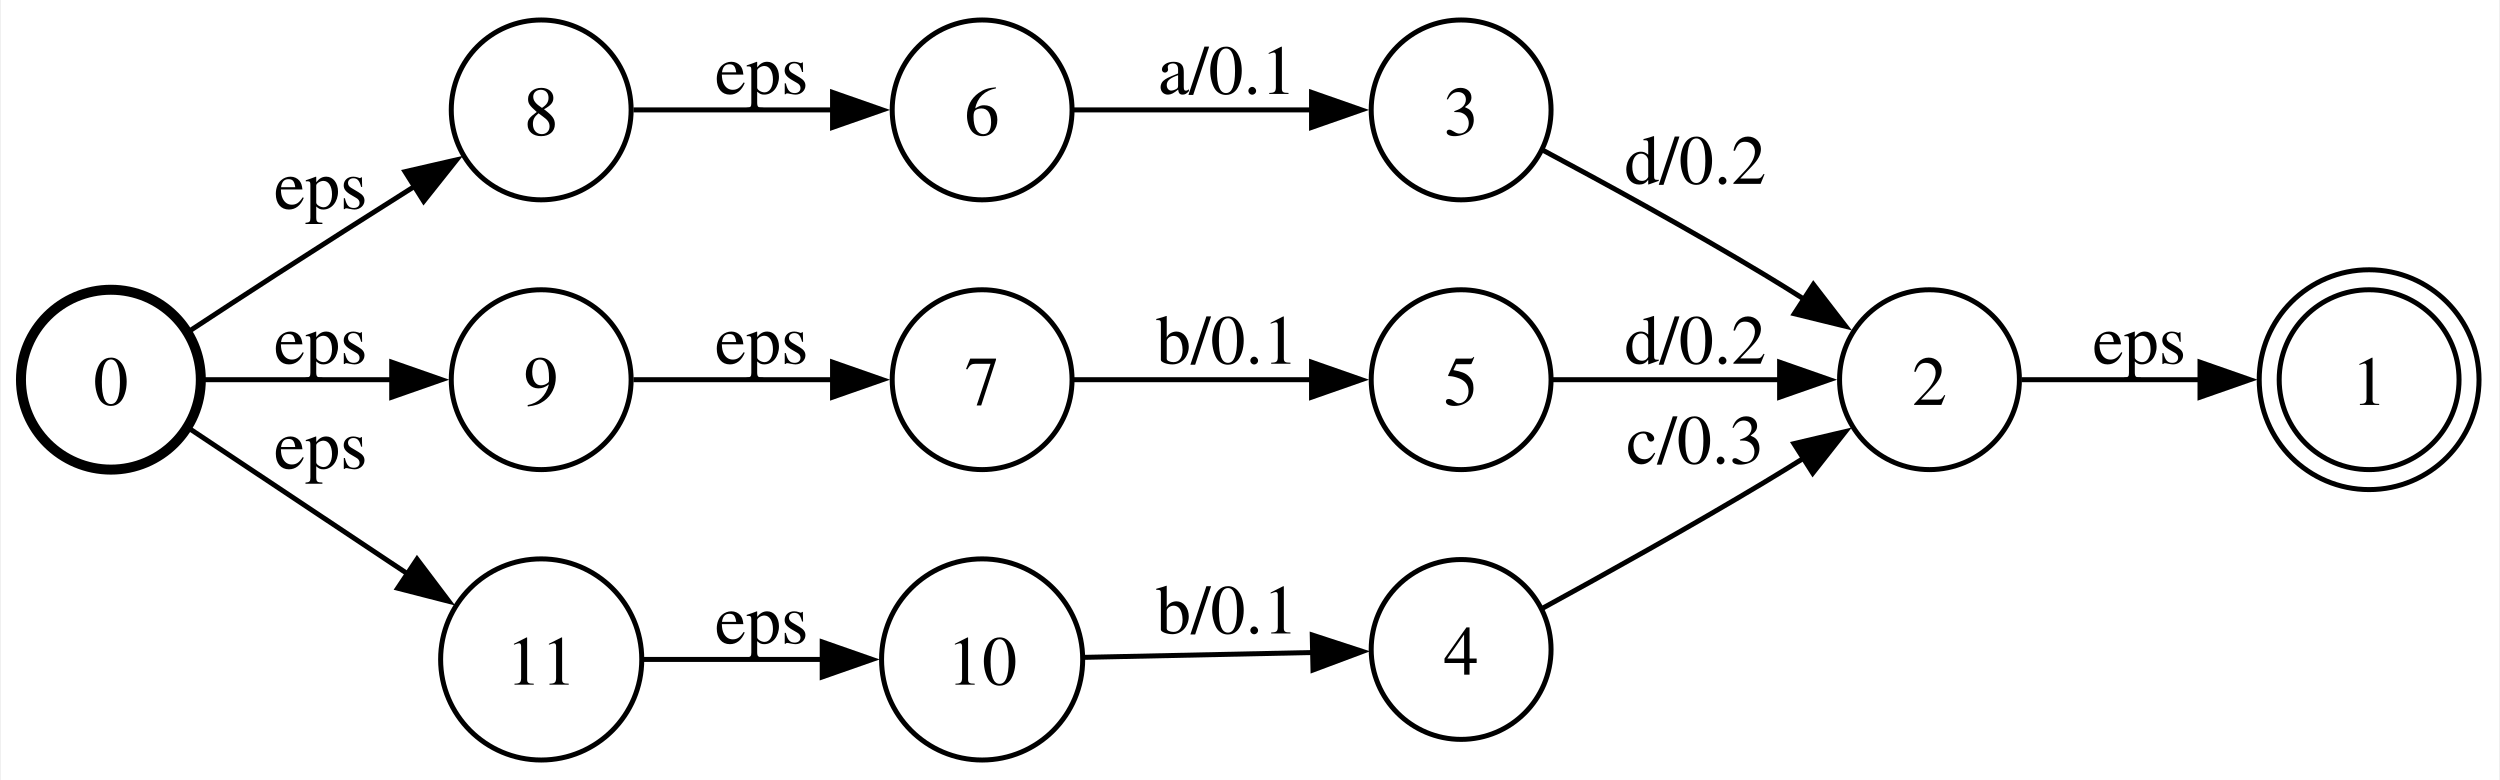
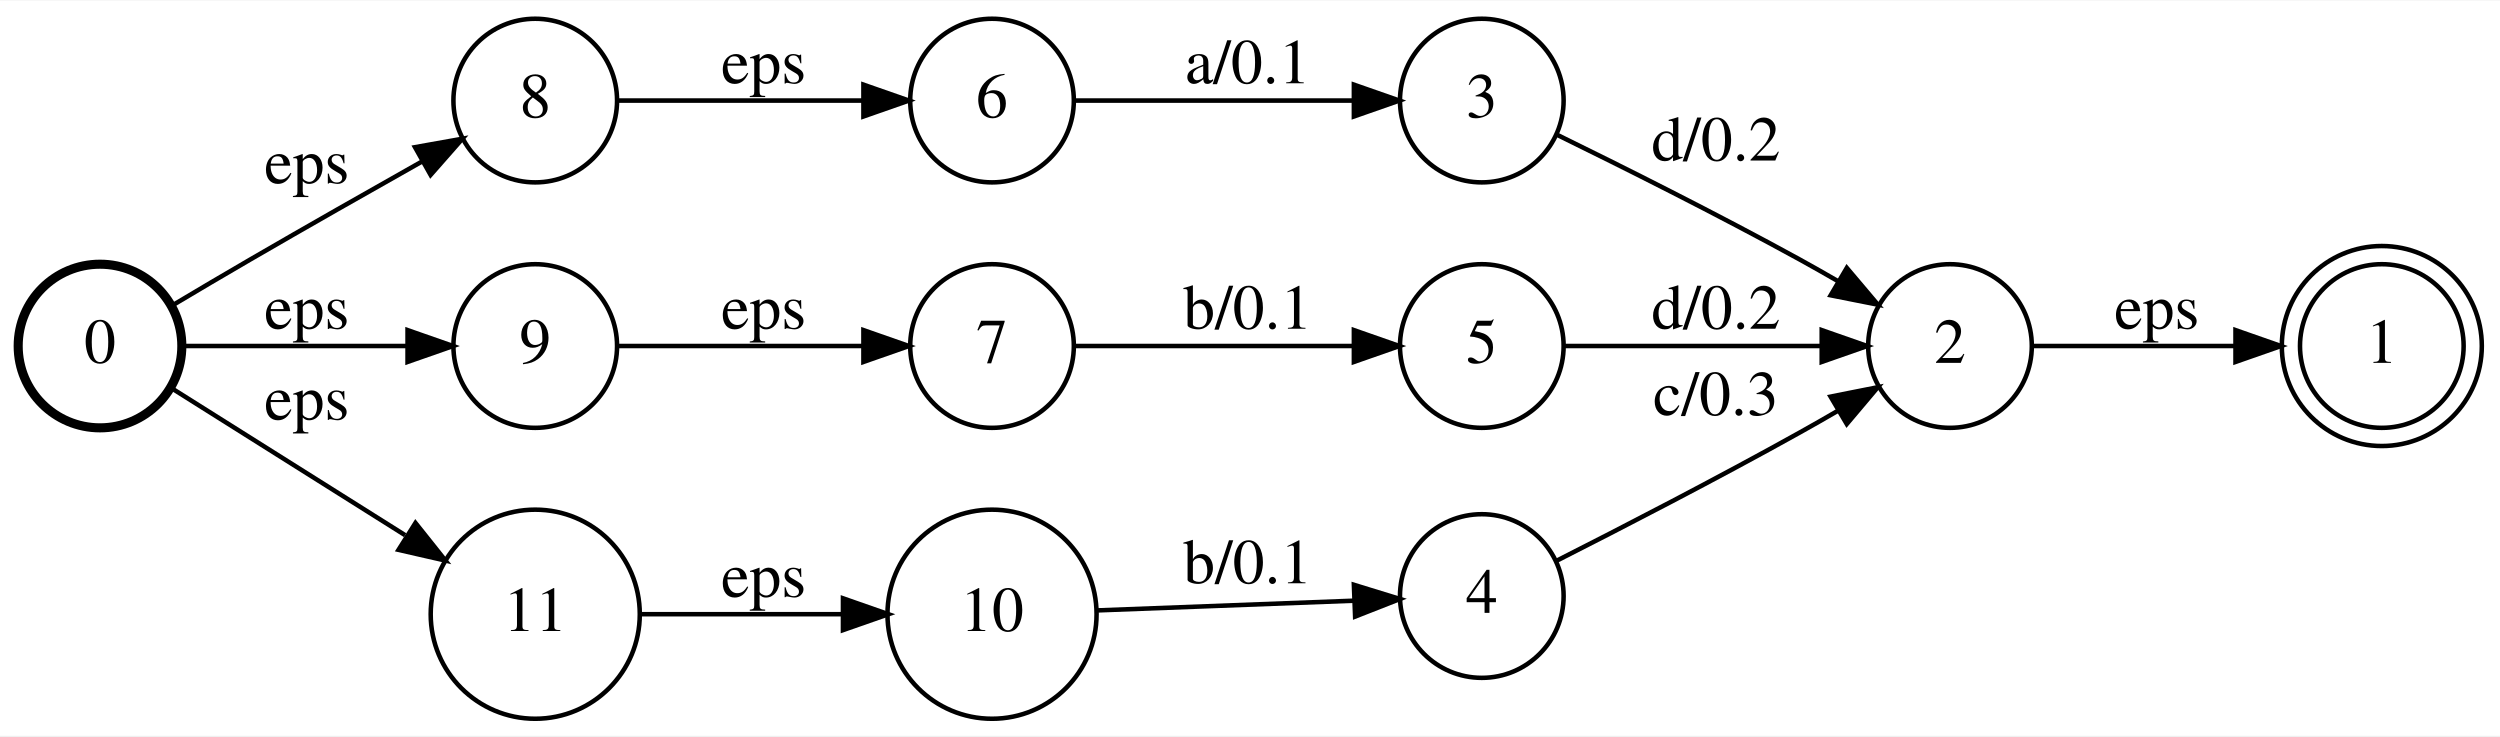
- <svg xmlns="http://www.w3.org/2000/svg" width="500pt" height="156pt" viewBox="0.00 0.00 500.02 156.13">
-   <g id="graph0" class="graph" transform="scale(1 1) rotate(0) translate(4 152.13)">
-     <polygon fill="white" stroke="none" points="-4,4 -4,-152.13 496.02,-152.13 496.02,4 -4,4" />
+ <svg xmlns="http://www.w3.org/2000/svg" width="550pt" height="162pt" viewBox="0.00 0.00 549.99 161.75">
+   <g id="graph0" class="graph" transform="scale(1 1) rotate(0) translate(4 157.75)">
+     <polygon fill="white" stroke="transparent" points="-4,4 -4,-157.75 545.99,-157.75 545.99,4 -4,4" />
    <g id="node1" class="node">
-       <ellipse fill="none" stroke="black" stroke-width="2" cx="18" cy="-76.13" rx="18" ry="18" />
-       <text text-anchor="middle" x="18" y="-71.08" font-family="Times,serif" font-size="14.00">0</text>
+       <ellipse fill="none" stroke="black" stroke-width="2" cx="18" cy="-81.75" rx="18" ry="18" />
+       <text text-anchor="middle" x="18" y="-78.05" font-family="Times,serif" font-size="14.00">0</text>
    </g>
    <g id="node2" class="node">
-       <ellipse fill="none" stroke="black" cx="104.13" cy="-130.13" rx="18" ry="18" />
-       <text text-anchor="middle" x="104.13" y="-125.08" font-family="Times,serif" font-size="14.00">8</text>
+       <ellipse fill="none" stroke="black" cx="113.75" cy="-135.75" rx="18" ry="18" />
+       <text text-anchor="middle" x="113.75" y="-132.05" font-family="Times,serif" font-size="14.00">8</text>
    </g>
    <g id="edge1" class="edge">
-       <path fill="none" stroke="black" d="M33.62,-85.8C39.07,-89.38 45.3,-93.46 51,-97.13 60.06,-102.97 70.05,-109.32 78.84,-114.87" />
-       <polygon fill="black" stroke="black" points="76.88,-117.77 87.2,-120.14 80.61,-111.85 76.88,-117.77" />
-       <text text-anchor="middle" x="60" y="-110.33" font-family="Times,serif" font-size="14.00">eps</text>
+       <path fill="none" stroke="black" d="M33.94,-90.7C39.31,-93.9 45.41,-97.51 51,-100.75 63.41,-107.95 77.3,-115.84 88.76,-122.3" />
+       <polygon fill="black" stroke="black" points="87.3,-125.49 97.73,-127.35 90.73,-119.39 87.3,-125.49" />
+       <text text-anchor="middle" x="63.5" y="-117.55" font-family="Times,serif" font-size="14.00">eps</text>
    </g>
    <g id="node3" class="node">
-       <ellipse fill="none" stroke="black" cx="104.13" cy="-76.13" rx="18" ry="18" />
-       <text text-anchor="middle" x="104.13" y="-71.08" font-family="Times,serif" font-size="14.00">9</text>
+       <ellipse fill="none" stroke="black" cx="113.75" cy="-81.75" rx="18" ry="18" />
+       <text text-anchor="middle" x="113.75" y="-78.05" font-family="Times,serif" font-size="14.00">9</text>
    </g>
    <g id="edge2" class="edge">
-       <path fill="none" stroke="black" d="M36.43,-76.13C47.37,-76.13 61.75,-76.13 74.35,-76.13" />
-       <polygon fill="black" stroke="black" points="74.21,-79.63 84.21,-76.13 74.21,-72.63 74.21,-79.63" />
-       <text text-anchor="middle" x="60" y="-79.33" font-family="Times,serif" font-size="14.00">eps</text>
+       <path fill="none" stroke="black" d="M36.19,-81.75C49.94,-81.75 69.46,-81.75 85.36,-81.75" />
+       <polygon fill="black" stroke="black" points="85.66,-85.25 95.66,-81.75 85.66,-78.25 85.66,-85.25" />
+       <text text-anchor="middle" x="63.5" y="-85.55" font-family="Times,serif" font-size="14.00">eps</text>
    </g>
    <g id="node4" class="node">
-       <ellipse fill="none" stroke="black" cx="104.13" cy="-20.13" rx="20.13" ry="20.13" />
-       <text text-anchor="middle" x="104.13" y="-15.08" font-family="Times,serif" font-size="14.00">11</text>
+       <ellipse fill="none" stroke="black" cx="113.75" cy="-22.75" rx="23" ry="23" />
+       <text text-anchor="middle" x="113.75" y="-19.05" font-family="Times,serif" font-size="14.00">11</text>
    </g>
    <g id="edge3" class="edge">
-       <path fill="none" stroke="black" d="M33.65,-66.38C45.74,-58.33 63.18,-46.73 77.56,-37.15" />
-       <polygon fill="black" stroke="black" points="79.28,-40.21 85.66,-31.76 75.4,-34.39 79.28,-40.21" />
-       <text text-anchor="middle" x="60" y="-58.33" font-family="Times,serif" font-size="14.00">eps</text>
+       <path fill="none" stroke="black" d="M33.65,-72.53C47.38,-63.89 68.26,-50.75 85.12,-40.14" />
+       <polygon fill="black" stroke="black" points="87.4,-42.83 94,-34.55 83.67,-36.91 87.4,-42.83" />
+       <text text-anchor="middle" x="63.5" y="-65.55" font-family="Times,serif" font-size="14.00">eps</text>
    </g>
    <g id="node10" class="node">
-       <ellipse fill="none" stroke="black" cx="192.39" cy="-130.13" rx="18" ry="18" />
-       <text text-anchor="middle" x="192.39" y="-125.08" font-family="Times,serif" font-size="14.00">6</text>
+       <ellipse fill="none" stroke="black" cx="214.24" cy="-135.75" rx="18" ry="18" />
+       <text text-anchor="middle" x="214.24" y="-132.05" font-family="Times,serif" font-size="14.00">6</text>
    </g>
    <g id="edge10" class="edge">
-       <path fill="none" stroke="black" d="M122.59,-130.13C134.05,-130.13 149.31,-130.13 162.54,-130.13" />
-       <polygon fill="black" stroke="black" points="162.45,-133.63 172.45,-130.13 162.45,-126.63 162.45,-133.63" />
-       <text text-anchor="middle" x="148.26" y="-133.33" font-family="Times,serif" font-size="14.00">eps</text>
+       <path fill="none" stroke="black" d="M131.9,-135.75C146.78,-135.75 168.59,-135.75 185.87,-135.75" />
+       <polygon fill="black" stroke="black" points="185.95,-139.25 195.95,-135.75 185.95,-132.25 185.95,-139.25" />
+       <text text-anchor="middle" x="164" y="-139.55" font-family="Times,serif" font-size="14.00">eps</text>
    </g>
    <g id="node11" class="node">
-       <ellipse fill="none" stroke="black" cx="192.39" cy="-76.13" rx="18" ry="18" />
-       <text text-anchor="middle" x="192.39" y="-71.08" font-family="Times,serif" font-size="14.00">7</text>
+       <ellipse fill="none" stroke="black" cx="214.24" cy="-81.75" rx="18" ry="18" />
+       <text text-anchor="middle" x="214.24" y="-78.05" font-family="Times,serif" font-size="14.00">7</text>
    </g>
    <g id="edge11" class="edge">
-       <path fill="none" stroke="black" d="M122.59,-76.13C134.05,-76.13 149.31,-76.13 162.54,-76.13" />
-       <polygon fill="black" stroke="black" points="162.45,-79.63 172.45,-76.13 162.45,-72.63 162.45,-79.63" />
-       <text text-anchor="middle" x="148.26" y="-79.33" font-family="Times,serif" font-size="14.00">eps</text>
+       <path fill="none" stroke="black" d="M131.9,-81.75C146.78,-81.75 168.59,-81.75 185.87,-81.75" />
+       <polygon fill="black" stroke="black" points="185.95,-85.25 195.95,-81.75 185.95,-78.25 185.95,-85.25" />
+       <text text-anchor="middle" x="164" y="-85.55" font-family="Times,serif" font-size="14.00">eps</text>
    </g>
    <g id="node12" class="node">
-       <ellipse fill="none" stroke="black" cx="192.39" cy="-20.13" rx="20.13" ry="20.13" />
-       <text text-anchor="middle" x="192.39" y="-15.08" font-family="Times,serif" font-size="14.00">10</text>
+       <ellipse fill="none" stroke="black" cx="214.24" cy="-22.75" rx="23" ry="23" />
+       <text text-anchor="middle" x="214.24" y="-19.05" font-family="Times,serif" font-size="14.00">10</text>
    </g>
    <g id="edge13" class="edge">
-       <path fill="none" stroke="black" d="M124.71,-20.13C135.29,-20.13 148.61,-20.13 160.56,-20.13" />
-       <polygon fill="black" stroke="black" points="160.38,-23.63 170.38,-20.13 160.38,-16.63 160.38,-23.63" />
-       <text text-anchor="middle" x="148.26" y="-23.33" font-family="Times,serif" font-size="14.00">eps</text>
+       <path fill="none" stroke="black" d="M136.61,-22.75C149.74,-22.75 166.69,-22.75 181.3,-22.75" />
+       <polygon fill="black" stroke="black" points="181.45,-26.25 191.45,-22.75 181.45,-19.25 181.45,-26.25" />
+       <text text-anchor="middle" x="164" y="-26.55" font-family="Times,serif" font-size="14.00">eps</text>
    </g>
    <g id="node5" class="node">
-       <ellipse fill="none" stroke="black" cx="470.02" cy="-76.13" rx="18" ry="18" />
-       <ellipse fill="none" stroke="black" cx="470.02" cy="-76.13" rx="22" ry="22" />
-       <text text-anchor="middle" x="470.02" y="-71.08" font-family="Times,serif" font-size="14.00">1</text>
+       <ellipse fill="none" stroke="black" cx="519.99" cy="-81.75" rx="18" ry="18" />
+       <ellipse fill="none" stroke="black" cx="519.99" cy="-81.75" rx="22" ry="22" />
+       <text text-anchor="middle" x="519.99" y="-78.05" font-family="Times,serif" font-size="14.00">1</text>
    </g>
    <g id="node6" class="node">
-       <ellipse fill="none" stroke="black" cx="382.02" cy="-76.13" rx="18" ry="18" />
-       <text text-anchor="middle" x="382.02" y="-71.08" font-family="Times,serif" font-size="14.00">2</text>
+       <ellipse fill="none" stroke="black" cx="424.99" cy="-81.75" rx="18" ry="18" />
+       <text text-anchor="middle" x="424.99" y="-78.05" font-family="Times,serif" font-size="14.00">2</text>
    </g>
    <g id="edge4" class="edge">
-       <path fill="none" stroke="black" d="M400.43,-76.13C410.77,-76.13 424.21,-76.13 436.46,-76.13" />
-       <polygon fill="black" stroke="black" points="436.17,-79.63 446.17,-76.13 436.17,-72.63 436.17,-79.63" />
-       <text text-anchor="middle" x="424.02" y="-79.33" font-family="Times,serif" font-size="14.00">eps</text>
+       <path fill="none" stroke="black" d="M443.05,-81.75C455.46,-81.75 472.61,-81.75 487.48,-81.75" />
+       <polygon fill="black" stroke="black" points="487.8,-85.25 497.8,-81.75 487.8,-78.25 487.8,-85.25" />
+       <text text-anchor="middle" x="470.49" y="-85.55" font-family="Times,serif" font-size="14.00">eps</text>
    </g>
    <g id="node7" class="node">
-       <ellipse fill="none" stroke="black" cx="288.27" cy="-130.13" rx="18" ry="18" />
-       <text text-anchor="middle" x="288.27" y="-125.08" font-family="Times,serif" font-size="14.00">3</text>
+       <ellipse fill="none" stroke="black" cx="321.99" cy="-135.75" rx="18" ry="18" />
+       <text text-anchor="middle" x="321.99" y="-132.05" font-family="Times,serif" font-size="14.00">3</text>
    </g>
    <g id="edge5" class="edge">
-       <path fill="none" stroke="black" d="M304.68,-122.04C316.86,-115.54 334.21,-106.07 349.02,-97.13 351.65,-95.55 354.38,-93.85 357.08,-92.13" />
-       <polygon fill="black" stroke="black" points="358.78,-95.2 365.25,-86.81 354.96,-89.33 358.78,-95.2" />
-       <text text-anchor="middle" x="335.15" y="-115.33" font-family="Times,serif" font-size="14.00">d/0.2</text>
+       <path fill="none" stroke="black" d="M338.49,-128.25C352.58,-121.35 373.86,-110.71 391.99,-100.75 394.73,-99.24 397.58,-97.62 400.4,-95.99" />
+       <polygon fill="black" stroke="black" points="402.29,-98.94 409.13,-90.85 398.74,-92.91 402.29,-98.94" />
+       <text text-anchor="middle" x="373.49" y="-122.55" font-family="Times,serif" font-size="14.00">d/0.2</text>
    </g>
    <g id="node8" class="node">
-       <ellipse fill="none" stroke="black" cx="288.27" cy="-22.13" rx="18" ry="18" />
-       <text text-anchor="middle" x="288.27" y="-17.08" font-family="Times,serif" font-size="14.00">4</text>
+       <ellipse fill="none" stroke="black" cx="321.99" cy="-26.75" rx="18" ry="18" />
+       <text text-anchor="middle" x="321.99" y="-23.05" font-family="Times,serif" font-size="14.00">4</text>
    </g>
    <g id="edge6" class="edge">
-       <path fill="none" stroke="black" d="M304.64,-30.42C316.8,-37.06 334.14,-46.7 349.02,-55.63 351.64,-57.2 354.35,-58.87 357.04,-60.55" />
-       <polygon fill="black" stroke="black" points="354.89,-63.33 365.2,-65.75 358.65,-57.43 354.89,-63.33" />
-       <text text-anchor="middle" x="335.15" y="-59.33" font-family="Times,serif" font-size="14.00">c/0.3</text>
+       <path fill="none" stroke="black" d="M338.47,-34.52C352.54,-41.65 373.82,-52.62 391.99,-62.75 394.73,-64.27 397.57,-65.9 400.39,-67.54" />
+       <polygon fill="black" stroke="black" points="398.72,-70.62 409.11,-72.68 402.28,-64.59 398.72,-70.62" />
+       <text text-anchor="middle" x="373.49" y="-66.55" font-family="Times,serif" font-size="14.00">c/0.3</text>
    </g>
    <g id="node9" class="node">
-       <ellipse fill="none" stroke="black" cx="288.27" cy="-76.13" rx="18" ry="18" />
-       <text text-anchor="middle" x="288.27" y="-71.08" font-family="Times,serif" font-size="14.00">5</text>
+       <ellipse fill="none" stroke="black" cx="321.99" cy="-81.75" rx="18" ry="18" />
+       <text text-anchor="middle" x="321.99" y="-78.05" font-family="Times,serif" font-size="14.00">5</text>
    </g>
    <g id="edge7" class="edge">
-       <path fill="none" stroke="black" d="M306.53,-76.13C319.39,-76.13 337.25,-76.13 352.26,-76.13" />
-       <polygon fill="black" stroke="black" points="352.02,-79.63 362.02,-76.13 352.02,-72.63 352.02,-79.63" />
-       <text text-anchor="middle" x="335.15" y="-79.33" font-family="Times,serif" font-size="14.00">d/0.2</text>
+       <path fill="none" stroke="black" d="M340.13,-81.75C355.58,-81.75 378.58,-81.75 396.58,-81.75" />
+       <polygon fill="black" stroke="black" points="396.77,-85.25 406.77,-81.75 396.77,-78.25 396.77,-85.25" />
+       <text text-anchor="middle" x="373.49" y="-85.55" font-family="Times,serif" font-size="14.00">d/0.2</text>
    </g>
    <g id="edge8" class="edge">
-       <path fill="none" stroke="black" d="M210.61,-130.13C224.03,-130.13 242.94,-130.13 258.63,-130.13" />
-       <polygon fill="black" stroke="black" points="258.33,-133.63 268.33,-130.13 258.33,-126.63 258.33,-133.63" />
-       <text text-anchor="middle" x="241.4" y="-133.33" font-family="Times,serif" font-size="14.00">a/0.1</text>
+       <path fill="none" stroke="black" d="M232.71,-135.75C249.26,-135.75 274.38,-135.75 293.6,-135.75" />
+       <polygon fill="black" stroke="black" points="293.85,-139.25 303.85,-135.75 293.85,-132.25 293.85,-139.25" />
+       <text text-anchor="middle" x="270.49" y="-139.55" font-family="Times,serif" font-size="14.00">a/0.1</text>
    </g>
    <g id="edge9" class="edge">
-       <path fill="none" stroke="black" d="M210.61,-76.13C224.03,-76.13 242.94,-76.13 258.63,-76.13" />
-       <polygon fill="black" stroke="black" points="258.33,-79.63 268.33,-76.13 258.33,-72.63 258.33,-79.63" />
-       <text text-anchor="middle" x="241.4" y="-79.33" font-family="Times,serif" font-size="14.00">b/0.1</text>
+       <path fill="none" stroke="black" d="M232.71,-81.75C249.26,-81.75 274.38,-81.75 293.6,-81.75" />
+       <polygon fill="black" stroke="black" points="293.85,-85.25 303.85,-81.75 293.85,-78.25 293.85,-85.25" />
+       <text text-anchor="middle" x="270.49" y="-85.55" font-family="Times,serif" font-size="14.00">b/0.1</text>
    </g>
    <g id="edge12" class="edge">
-       <path fill="none" stroke="black" d="M212.85,-20.55C226.15,-20.83 244.01,-21.21 258.9,-21.53" />
-       <polygon fill="black" stroke="black" points="258.47,-25.02 268.54,-21.73 258.62,-18.02 258.47,-25.02" />
-       <text text-anchor="middle" x="241.4" y="-25.33" font-family="Times,serif" font-size="14.00">b/0.1</text>
+       <path fill="none" stroke="black" d="M237.15,-23.58C253.59,-24.2 276.18,-25.05 293.77,-25.72" />
+       <polygon fill="black" stroke="black" points="293.85,-29.22 303.98,-26.1 294.12,-22.23 293.85,-29.22" />
+       <text text-anchor="middle" x="270.49" y="-29.55" font-family="Times,serif" font-size="14.00">b/0.1</text>
    </g>
  </g>
</svg>
